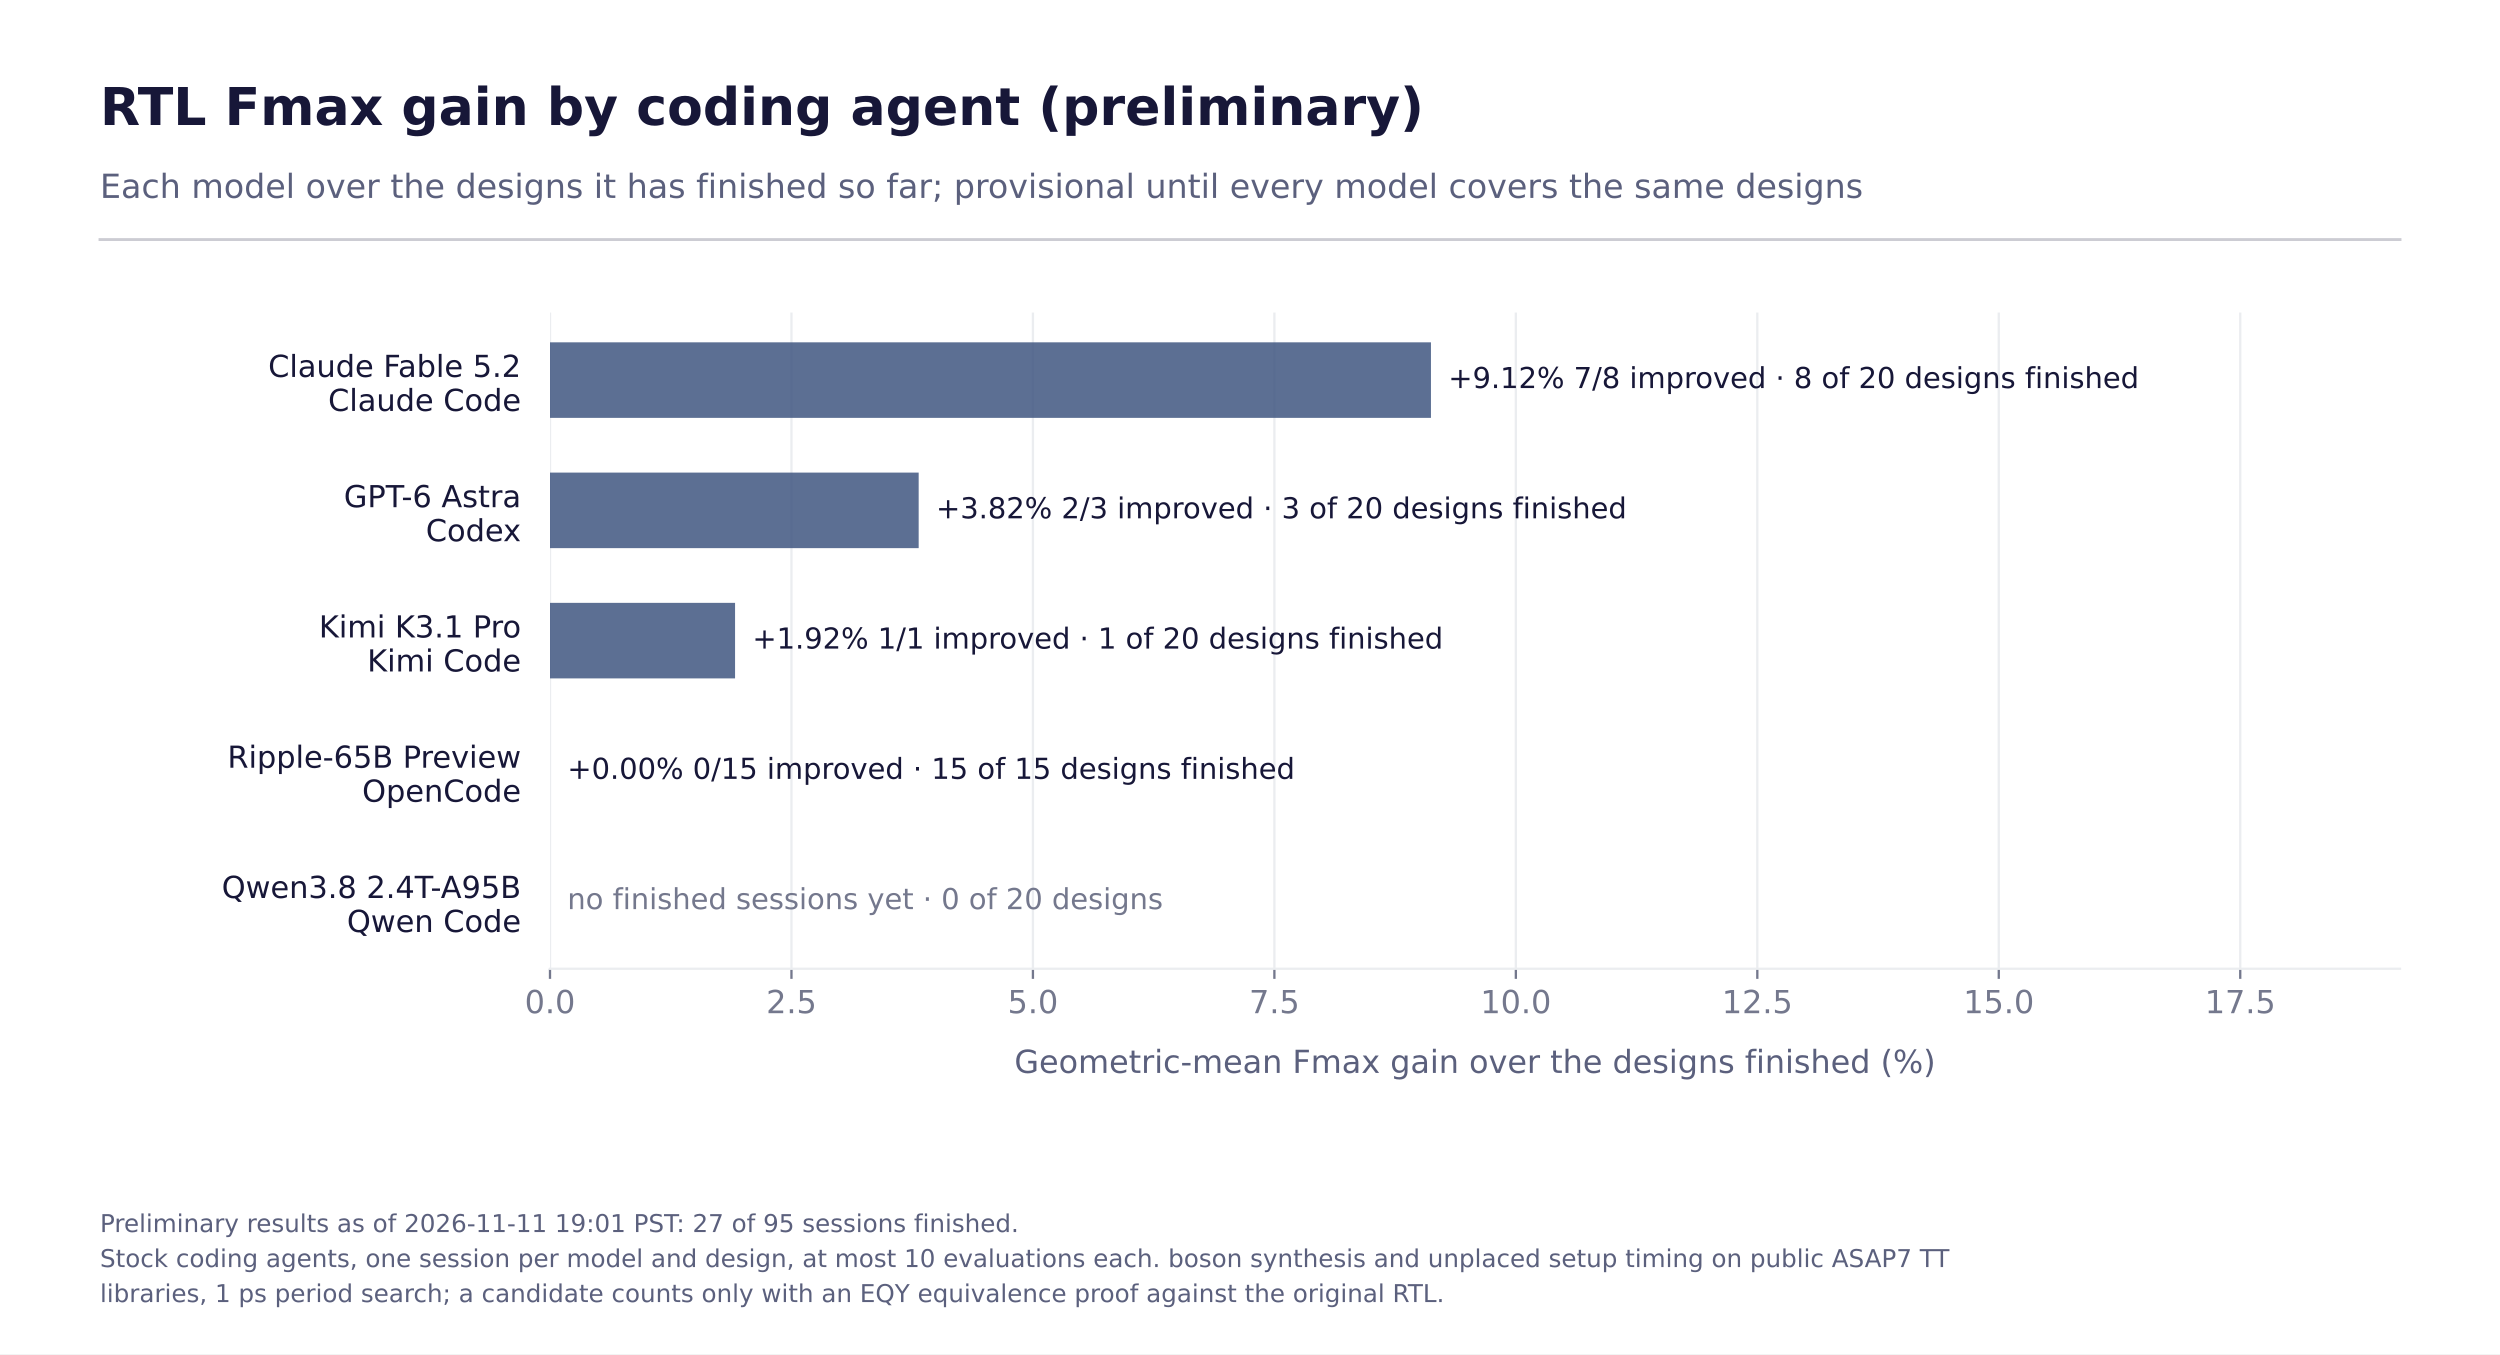
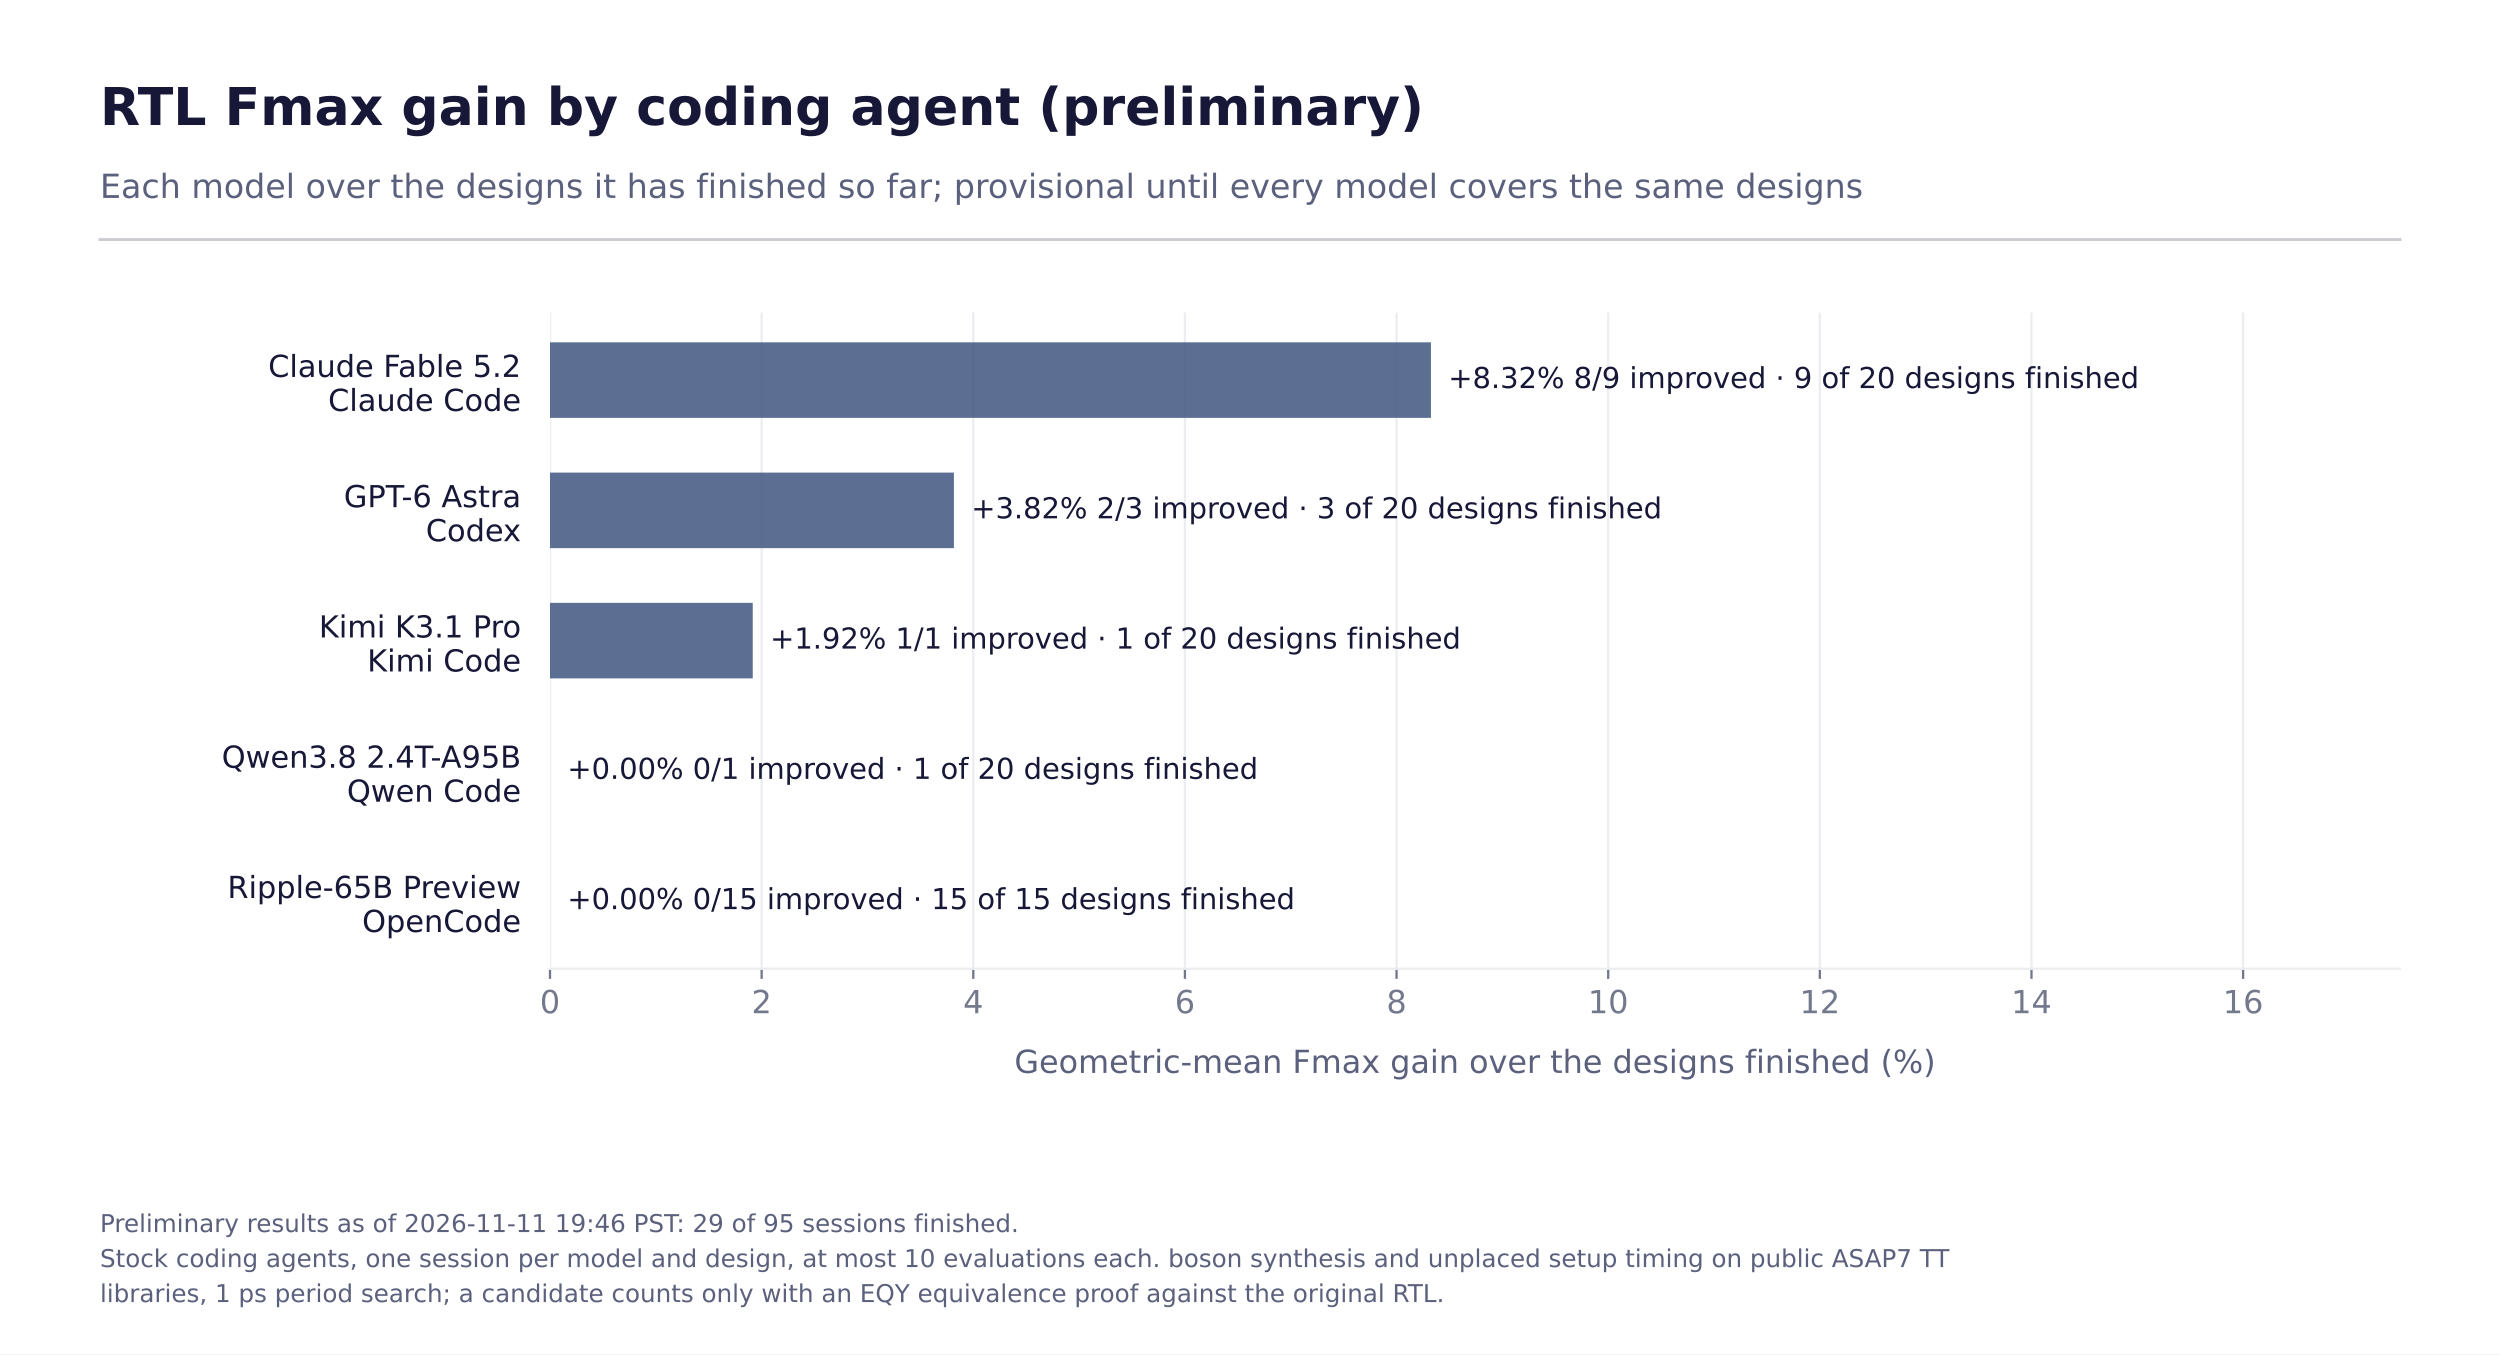
<svg xmlns="http://www.w3.org/2000/svg" xmlns:xlink="http://www.w3.org/1999/xlink" width="864pt" height="468pt" viewBox="0 0 864 468" version="1.1">
  <defs>
    <style type="text/css">*{stroke-linejoin: round; stroke-linecap: butt}</style>
  </defs>
  <g id="figure_1">
    <g id="patch_1">
      <path d="M 0 468  L 864 468  L 864 0  L 0 0  z " style="fill: #ffffff" />
    </g>
    <g id="axes_1">
      <g id="patch_2">
        <path d="M 190.08 334.8  L 829.44 334.8  L 829.44 108  L 190.08 108  z " style="fill: #ffffff" />
      </g>
      <g id="matplotlib.axis_1">
        <g id="xtick_1">
          <g id="line2d_1">
            <path d="M 190.08 334.8  L 190.08 108  " clip-path="url(#p4ebb32de9a)" style="fill: none; stroke: #ebedf0; stroke-width: 0.8; stroke-linecap: square" />
          </g>
          <g id="line2d_2">
            <defs>
              <path id="m93d353a957" d="M 0 0  L 0 3.5  " style="stroke: #74788d; stroke-width: 0.8" />
            </defs>
            <g>
              <use xlink:href="#m93d353a957" x="190.08" y="334.8" style="fill: #74788d; stroke: #74788d; stroke-width: 0.8" />
            </g>
          </g>
          <g id="text_1">
-             <text style="fill: #74788d; font: 11px 'DejaVu Sans'; text-anchor: middle" x="190.08" y="350.158" transform="rotate(-0 190.08 350.1583)">0.0</text>
+             <text style="fill: #74788d; font: 11px 'DejaVu Sans'; text-anchor: middle" x="190.08" y="350.158" transform="rotate(-0 190.08 350.1583)">0</text>
          </g>
        </g>
        <g id="xtick_2">
          <g id="line2d_3">
-             <path d="M 273.529 334.8  L 273.529 108  " clip-path="url(#p4ebb32de9a)" style="fill: none; stroke: #ebedf0; stroke-width: 0.8; stroke-linecap: square" />
+             <path d="M 263.223 334.8  L 263.223 108  " clip-path="url(#p4ebb32de9a)" style="fill: none; stroke: #ebedf0; stroke-width: 0.8; stroke-linecap: square" />
          </g>
          <g id="line2d_4">
            <g>
-               <use xlink:href="#m93d353a957" x="273.529" y="334.8" style="fill: #74788d; stroke: #74788d; stroke-width: 0.8" />
+               <use xlink:href="#m93d353a957" x="263.223" y="334.8" style="fill: #74788d; stroke: #74788d; stroke-width: 0.8" />
            </g>
          </g>
          <g id="text_2">
-             <text style="fill: #74788d; font: 11px 'DejaVu Sans'; text-anchor: middle" x="273.529" y="350.158" transform="rotate(-0 273.5295 350.1583)">2.5</text>
+             <text style="fill: #74788d; font: 11px 'DejaVu Sans'; text-anchor: middle" x="263.223" y="350.158" transform="rotate(-0 263.2229 350.1583)">2</text>
          </g>
        </g>
        <g id="xtick_3">
          <g id="line2d_5">
-             <path d="M 356.979 334.8  L 356.979 108  " clip-path="url(#p4ebb32de9a)" style="fill: none; stroke: #ebedf0; stroke-width: 0.8; stroke-linecap: square" />
+             <path d="M 336.366 334.8  L 336.366 108  " clip-path="url(#p4ebb32de9a)" style="fill: none; stroke: #ebedf0; stroke-width: 0.8; stroke-linecap: square" />
          </g>
          <g id="line2d_6">
            <g>
-               <use xlink:href="#m93d353a957" x="356.979" y="334.8" style="fill: #74788d; stroke: #74788d; stroke-width: 0.8" />
+               <use xlink:href="#m93d353a957" x="336.366" y="334.8" style="fill: #74788d; stroke: #74788d; stroke-width: 0.8" />
            </g>
          </g>
          <g id="text_3">
-             <text style="fill: #74788d; font: 11px 'DejaVu Sans'; text-anchor: middle" x="356.979" y="350.158" transform="rotate(-0 356.979 350.1583)">5.0</text>
+             <text style="fill: #74788d; font: 11px 'DejaVu Sans'; text-anchor: middle" x="336.366" y="350.158" transform="rotate(-0 336.3657 350.1583)">4</text>
          </g>
        </g>
        <g id="xtick_4">
          <g id="line2d_7">
-             <path d="M 440.428 334.8  L 440.428 108  " clip-path="url(#p4ebb32de9a)" style="fill: none; stroke: #ebedf0; stroke-width: 0.8; stroke-linecap: square" />
+             <path d="M 409.509 334.8  L 409.509 108  " clip-path="url(#p4ebb32de9a)" style="fill: none; stroke: #ebedf0; stroke-width: 0.8; stroke-linecap: square" />
          </g>
          <g id="line2d_8">
            <g>
-               <use xlink:href="#m93d353a957" x="440.428" y="334.8" style="fill: #74788d; stroke: #74788d; stroke-width: 0.8" />
+               <use xlink:href="#m93d353a957" x="409.509" y="334.8" style="fill: #74788d; stroke: #74788d; stroke-width: 0.8" />
            </g>
          </g>
          <g id="text_4">
-             <text style="fill: #74788d; font: 11px 'DejaVu Sans'; text-anchor: middle" x="440.428" y="350.158" transform="rotate(-0 440.4285 350.1583)">7.5</text>
+             <text style="fill: #74788d; font: 11px 'DejaVu Sans'; text-anchor: middle" x="409.509" y="350.158" transform="rotate(-0 409.5086 350.1583)">6</text>
          </g>
        </g>
        <g id="xtick_5">
          <g id="line2d_9">
-             <path d="M 523.878 334.8  L 523.878 108  " clip-path="url(#p4ebb32de9a)" style="fill: none; stroke: #ebedf0; stroke-width: 0.8; stroke-linecap: square" />
+             <path d="M 482.651 334.8  L 482.651 108  " clip-path="url(#p4ebb32de9a)" style="fill: none; stroke: #ebedf0; stroke-width: 0.8; stroke-linecap: square" />
          </g>
          <g id="line2d_10">
            <g>
-               <use xlink:href="#m93d353a957" x="523.878" y="334.8" style="fill: #74788d; stroke: #74788d; stroke-width: 0.8" />
+               <use xlink:href="#m93d353a957" x="482.651" y="334.8" style="fill: #74788d; stroke: #74788d; stroke-width: 0.8" />
            </g>
          </g>
          <g id="text_5">
-             <text style="fill: #74788d; font: 11px 'DejaVu Sans'; text-anchor: middle" x="523.878" y="350.158" transform="rotate(-0 523.878 350.1583)">10.0</text>
+             <text style="fill: #74788d; font: 11px 'DejaVu Sans'; text-anchor: middle" x="482.651" y="350.158" transform="rotate(-0 482.6514 350.1583)">8</text>
          </g>
        </g>
        <g id="xtick_6">
          <g id="line2d_11">
-             <path d="M 607.327 334.8  L 607.327 108  " clip-path="url(#p4ebb32de9a)" style="fill: none; stroke: #ebedf0; stroke-width: 0.8; stroke-linecap: square" />
+             <path d="M 555.794 334.8  L 555.794 108  " clip-path="url(#p4ebb32de9a)" style="fill: none; stroke: #ebedf0; stroke-width: 0.8; stroke-linecap: square" />
          </g>
          <g id="line2d_12">
            <g>
-               <use xlink:href="#m93d353a957" x="607.327" y="334.8" style="fill: #74788d; stroke: #74788d; stroke-width: 0.8" />
+               <use xlink:href="#m93d353a957" x="555.794" y="334.8" style="fill: #74788d; stroke: #74788d; stroke-width: 0.8" />
            </g>
          </g>
          <g id="text_6">
-             <text style="fill: #74788d; font: 11px 'DejaVu Sans'; text-anchor: middle" x="607.327" y="350.158" transform="rotate(-0 607.3275 350.1583)">12.5</text>
+             <text style="fill: #74788d; font: 11px 'DejaVu Sans'; text-anchor: middle" x="555.794" y="350.158" transform="rotate(-0 555.7943 350.1583)">10</text>
          </g>
        </g>
        <g id="xtick_7">
          <g id="line2d_13">
-             <path d="M 690.777 334.8  L 690.777 108  " clip-path="url(#p4ebb32de9a)" style="fill: none; stroke: #ebedf0; stroke-width: 0.8; stroke-linecap: square" />
+             <path d="M 628.937 334.8  L 628.937 108  " clip-path="url(#p4ebb32de9a)" style="fill: none; stroke: #ebedf0; stroke-width: 0.8; stroke-linecap: square" />
          </g>
          <g id="line2d_14">
            <g>
-               <use xlink:href="#m93d353a957" x="690.777" y="334.8" style="fill: #74788d; stroke: #74788d; stroke-width: 0.8" />
+               <use xlink:href="#m93d353a957" x="628.937" y="334.8" style="fill: #74788d; stroke: #74788d; stroke-width: 0.8" />
            </g>
          </g>
          <g id="text_7">
-             <text style="fill: #74788d; font: 11px 'DejaVu Sans'; text-anchor: middle" x="690.777" y="350.158" transform="rotate(-0 690.777 350.1583)">15.0</text>
+             <text style="fill: #74788d; font: 11px 'DejaVu Sans'; text-anchor: middle" x="628.937" y="350.158" transform="rotate(-0 628.9371 350.1583)">12</text>
          </g>
        </g>
        <g id="xtick_8">
          <g id="line2d_15">
-             <path d="M 774.226 334.8  L 774.226 108  " clip-path="url(#p4ebb32de9a)" style="fill: none; stroke: #ebedf0; stroke-width: 0.8; stroke-linecap: square" />
+             <path d="M 702.08 334.8  L 702.08 108  " clip-path="url(#p4ebb32de9a)" style="fill: none; stroke: #ebedf0; stroke-width: 0.8; stroke-linecap: square" />
          </g>
          <g id="line2d_16">
            <g>
-               <use xlink:href="#m93d353a957" x="774.226" y="334.8" style="fill: #74788d; stroke: #74788d; stroke-width: 0.8" />
+               <use xlink:href="#m93d353a957" x="702.08" y="334.8" style="fill: #74788d; stroke: #74788d; stroke-width: 0.8" />
            </g>
          </g>
          <g id="text_8">
-             <text style="fill: #74788d; font: 11px 'DejaVu Sans'; text-anchor: middle" x="774.226" y="350.158" transform="rotate(-0 774.2265 350.1583)">17.5</text>
-           </g>
-         </g>
-         <g id="text_9">
+             <text style="fill: #74788d; font: 11px 'DejaVu Sans'; text-anchor: middle" x="702.08" y="350.158" transform="rotate(-0 702.08 350.1583)">14</text>
+           </g>
+         </g>
+         <g id="xtick_9">
+           <g id="line2d_17">
+             <path d="M 775.223 334.8  L 775.223 108  " clip-path="url(#p4ebb32de9a)" style="fill: none; stroke: #ebedf0; stroke-width: 0.8; stroke-linecap: square" />
+           </g>
+           <g id="line2d_18">
+             <g>
+               <use xlink:href="#m93d353a957" x="775.223" y="334.8" style="fill: #74788d; stroke: #74788d; stroke-width: 0.8" />
+             </g>
+           </g>
+           <g id="text_9">
+             <text style="fill: #74788d; font: 11px 'DejaVu Sans'; text-anchor: middle" x="775.223" y="350.158" transform="rotate(-0 775.2229 350.1583)">16</text>
+           </g>
+         </g>
+         <g id="text_10">
          <text style="fill: #5b607d; font: 11px 'DejaVu Sans'; text-anchor: middle" x="509.76" y="370.804" transform="rotate(-0 509.76 370.8042)">Geometric-mean Fmax gain over the designs finished (%)</text>
        </g>
      </g>
      <g id="matplotlib.axis_2">
        <g id="ytick_1">
-           <g id="line2d_17" />
-           <g id="text_10">
+           <g id="line2d_19" />
+           <g id="text_11">
            <text style="fill: #171738; font: 10.5px 'DejaVu Sans'" transform="translate(92.68391 130.2724)">Claude Fable 5.2</text>
            <text style="fill: #171738; font: 10.5px 'DejaVu Sans'" transform="translate(113.3952 142.0301)">Claude Code</text>
          </g>
        </g>
        <g id="ytick_2">
-           <g id="line2d_18" />
-           <g id="text_11">
+           <g id="line2d_20" />
+           <g id="text_12">
            <text style="fill: #171738; font: 10.5px 'DejaVu Sans'" transform="translate(118.8322 175.2903)">GPT-6 Astra</text>
            <text style="fill: #171738; font: 10.5px 'DejaVu Sans'" transform="translate(147.1658 187.048)">Codex</text>
          </g>
        </g>
        <g id="ytick_3">
-           <g id="line2d_19" />
-           <g id="text_12">
+           <g id="line2d_21" />
+           <g id="text_13">
            <text style="fill: #171738; font: 10.5px 'DejaVu Sans'" transform="translate(110.2222 220.3082)">Kimi K3.1 Pro</text>
            <text style="fill: #171738; font: 10.5px 'DejaVu Sans'" transform="translate(126.9123 232.0659)">Kimi Code</text>
          </g>
        </g>
        <g id="ytick_4">
-           <g id="line2d_20" />
-           <g id="text_13">
-             <text style="fill: #171738; font: 10.5px 'DejaVu Sans'" transform="translate(78.59914 265.326)">Ripple-65B Preview</text>
-             <text style="fill: #171738; font: 10.5px 'DejaVu Sans'" transform="translate(125.1502 277.0837)">OpenCode</text>
+           <g id="line2d_22" />
+           <g id="text_14">
+             <text style="fill: #171738; font: 10.5px 'DejaVu Sans'" transform="translate(76.62383 265.326)">Qwen3.8 2.4T-A95B</text>
+             <text style="fill: #171738; font: 10.5px 'DejaVu Sans'" transform="translate(119.892 277.0837)">Qwen Code</text>
          </g>
        </g>
        <g id="ytick_5">
-           <g id="line2d_21" />
-           <g id="text_14">
-             <text style="fill: #171738; font: 10.5px 'DejaVu Sans'" transform="translate(76.62383 310.3439)">Qwen3.8 2.4T-A95B</text>
-             <text style="fill: #171738; font: 10.5px 'DejaVu Sans'" transform="translate(119.892 322.1016)">Qwen Code</text>
+           <g id="line2d_23" />
+           <g id="text_15">
+             <text style="fill: #171738; font: 10.5px 'DejaVu Sans'" transform="translate(78.59914 310.3439)">Ripple-65B Preview</text>
+             <text style="fill: #171738; font: 10.5px 'DejaVu Sans'" transform="translate(125.1502 322.1016)">OpenCode</text>
          </g>
        </g>
      </g>
      <g id="patch_3">
        <path d="M 190.08 118.309  L 494.537 118.309  L 494.537 144.419  L 190.08 144.419  z " clip-path="url(#p4ebb32de9a)" style="fill: #3f5680; opacity: 0.85" />
      </g>
      <g id="patch_4">
-         <path d="M 190.08 163.327  L 317.491 163.327  L 317.491 189.437  L 190.08 189.437  z " clip-path="url(#p4ebb32de9a)" style="fill: #3f5680; opacity: 0.85" />
+         <path d="M 190.08 163.327  L 329.673 163.327  L 329.673 189.437  L 190.08 189.437  z " clip-path="url(#p4ebb32de9a)" style="fill: #3f5680; opacity: 0.85" />
      </g>
      <g id="patch_5">
-         <path d="M 190.08 208.345  L 254.036 208.345  L 254.036 234.455  L 190.08 234.455  z " clip-path="url(#p4ebb32de9a)" style="fill: #3f5680; opacity: 0.85" />
+         <path d="M 190.08 208.345  L 260.151 208.345  L 260.151 234.455  L 190.08 234.455  z " clip-path="url(#p4ebb32de9a)" style="fill: #3f5680; opacity: 0.85" />
      </g>
      <g id="patch_6">
        <path d="M 190.08 253.363  L 190.08 253.363  L 190.08 279.473  L 190.08 279.473  z " clip-path="url(#p4ebb32de9a)" style="fill: #3f5680; opacity: 0.85" />
      </g>
      <g id="patch_7">
        <path d="M 190.08 298.381  L 190.08 298.381  L 190.08 324.491  L 190.08 324.491  z " clip-path="url(#p4ebb32de9a)" style="fill: #3f5680; opacity: 0.85" />
      </g>
      <g id="patch_8">
        <path d="M 190.08 334.8  L 829.44 334.8  " style="fill: none; stroke: #ebedf0; stroke-width: 0.8; stroke-linejoin: miter; stroke-linecap: square" />
      </g>
-       <g id="text_15">
-         <text style="fill: #171738; font: 10px 'DejaVu Sans'; text-anchor: start" x="500.537" y="134.124" transform="rotate(-0 500.5371 134.1236)">+9.12%   7/8 improved · 8 of 20 designs finished</text>
-       </g>
      <g id="text_16">
-         <text style="fill: #171738; font: 10px 'DejaVu Sans'; text-anchor: start" x="323.491" y="179.142" transform="rotate(-0 323.4907 179.1415)">+3.82%   2/3 improved · 3 of 20 designs finished</text>
+         <text style="fill: #171738; font: 10px 'DejaVu Sans'; text-anchor: start" x="500.537" y="134.124" transform="rotate(-0 500.5371 134.1236)">+8.32%   8/9 improved · 9 of 20 designs finished</text>
      </g>
      <g id="text_17">
-         <text style="fill: #171738; font: 10px 'DejaVu Sans'; text-anchor: start" x="260.036" y="224.159" transform="rotate(-0 260.0357 224.1594)">+1.92%   1/1 improved · 1 of 20 designs finished</text>
+         <text style="fill: #171738; font: 10px 'DejaVu Sans'; text-anchor: start" x="335.673" y="179.142" transform="rotate(-0 335.6731 179.1415)">+3.82%   2/3 improved · 3 of 20 designs finished</text>
      </g>
      <g id="text_18">
-         <text style="fill: #171738; font: 10px 'DejaVu Sans'; text-anchor: start" x="196.08" y="269.177" transform="rotate(-0 196.08 269.1772)">+0.00%   0/15 improved · 15 of 15 designs finished</text>
+         <text style="fill: #171738; font: 10px 'DejaVu Sans'; text-anchor: start" x="266.151" y="224.159" transform="rotate(-0 266.1509 224.1594)">+1.92%   1/1 improved · 1 of 20 designs finished</text>
      </g>
      <g id="text_19">
-         <text style="fill: #74788d; font: 10px 'DejaVu Sans'; text-anchor: start" x="196.08" y="314.195" transform="rotate(-0 196.08 314.1951)">no finished sessions yet · 0 of 20 designs</text>
-       </g>
-     </g>
-     <g id="line2d_22">
+         <text style="fill: #171738; font: 10px 'DejaVu Sans'; text-anchor: start" x="196.08" y="269.177" transform="rotate(-0 196.08 269.1772)">+0.00%   0/1 improved · 1 of 20 designs finished</text>
+       </g>
+       <g id="text_20">
+         <text style="fill: #171738; font: 10px 'DejaVu Sans'; text-anchor: start" x="196.08" y="314.195" transform="rotate(-0 196.08 314.1951)">+0.00%   0/15 improved · 15 of 15 designs finished</text>
+       </g>
+     </g>
+     <g id="line2d_24">
      <path d="M 34.56 82.8  L 829.44 82.8  " style="fill: none; stroke: #171738; stroke-opacity: 0.22; stroke-linecap: square" />
    </g>
-     <g id="text_20">
+     <g id="text_21">
      <text style="fill: #171738; font: 700 18px 'DejaVu Sans'; text-anchor: start" x="34.56" y="43.2" transform="rotate(-0 34.56 43.2)">RTL Fmax gain by coding agent (preliminary)</text>
    </g>
-     <g id="text_21">
+     <g id="text_22">
      <text style="fill: #5b607d; font: 11.5px 'DejaVu Sans'; text-anchor: start" x="34.56" y="68.4" transform="rotate(-0 34.56 68.4)">Each model over the designs it has finished so far; provisional until every model covers the same designs</text>
    </g>
-     <g id="text_22">
-       <text style="fill: #5b607d; font: 8.5px 'DejaVu Sans'" transform="translate(34.56 425.7968)">Preliminary results as of 2026-11-11 19:01 PST: 27 of 95 sessions finished.</text>
+     <g id="text_23">
+       <text style="fill: #5b607d; font: 8.5px 'DejaVu Sans'" transform="translate(34.56 425.7968)">Preliminary results as of 2026-11-11 19:46 PST: 29 of 95 sessions finished.</text>
      <text style="fill: #5b607d; font: 8.5px 'DejaVu Sans'" transform="translate(34.56 437.8984)">Stock coding agents, one session per model and design, at most 10 evaluations each. boson synthesis and unplaced setup timing on public ASAP7 TT</text>
      <text style="fill: #5b607d; font: 8.5px 'DejaVu Sans'" transform="translate(34.56 450)">libraries, 1 ps period search; a candidate counts only with an EQY equivalence proof against the original RTL.</text>
    </g>
  </g>
  <defs>
    <clipPath id="p4ebb32de9a">
      <rect x="190.08" y="108" width="639.36" height="226.8" />
    </clipPath>
  </defs>
</svg>
